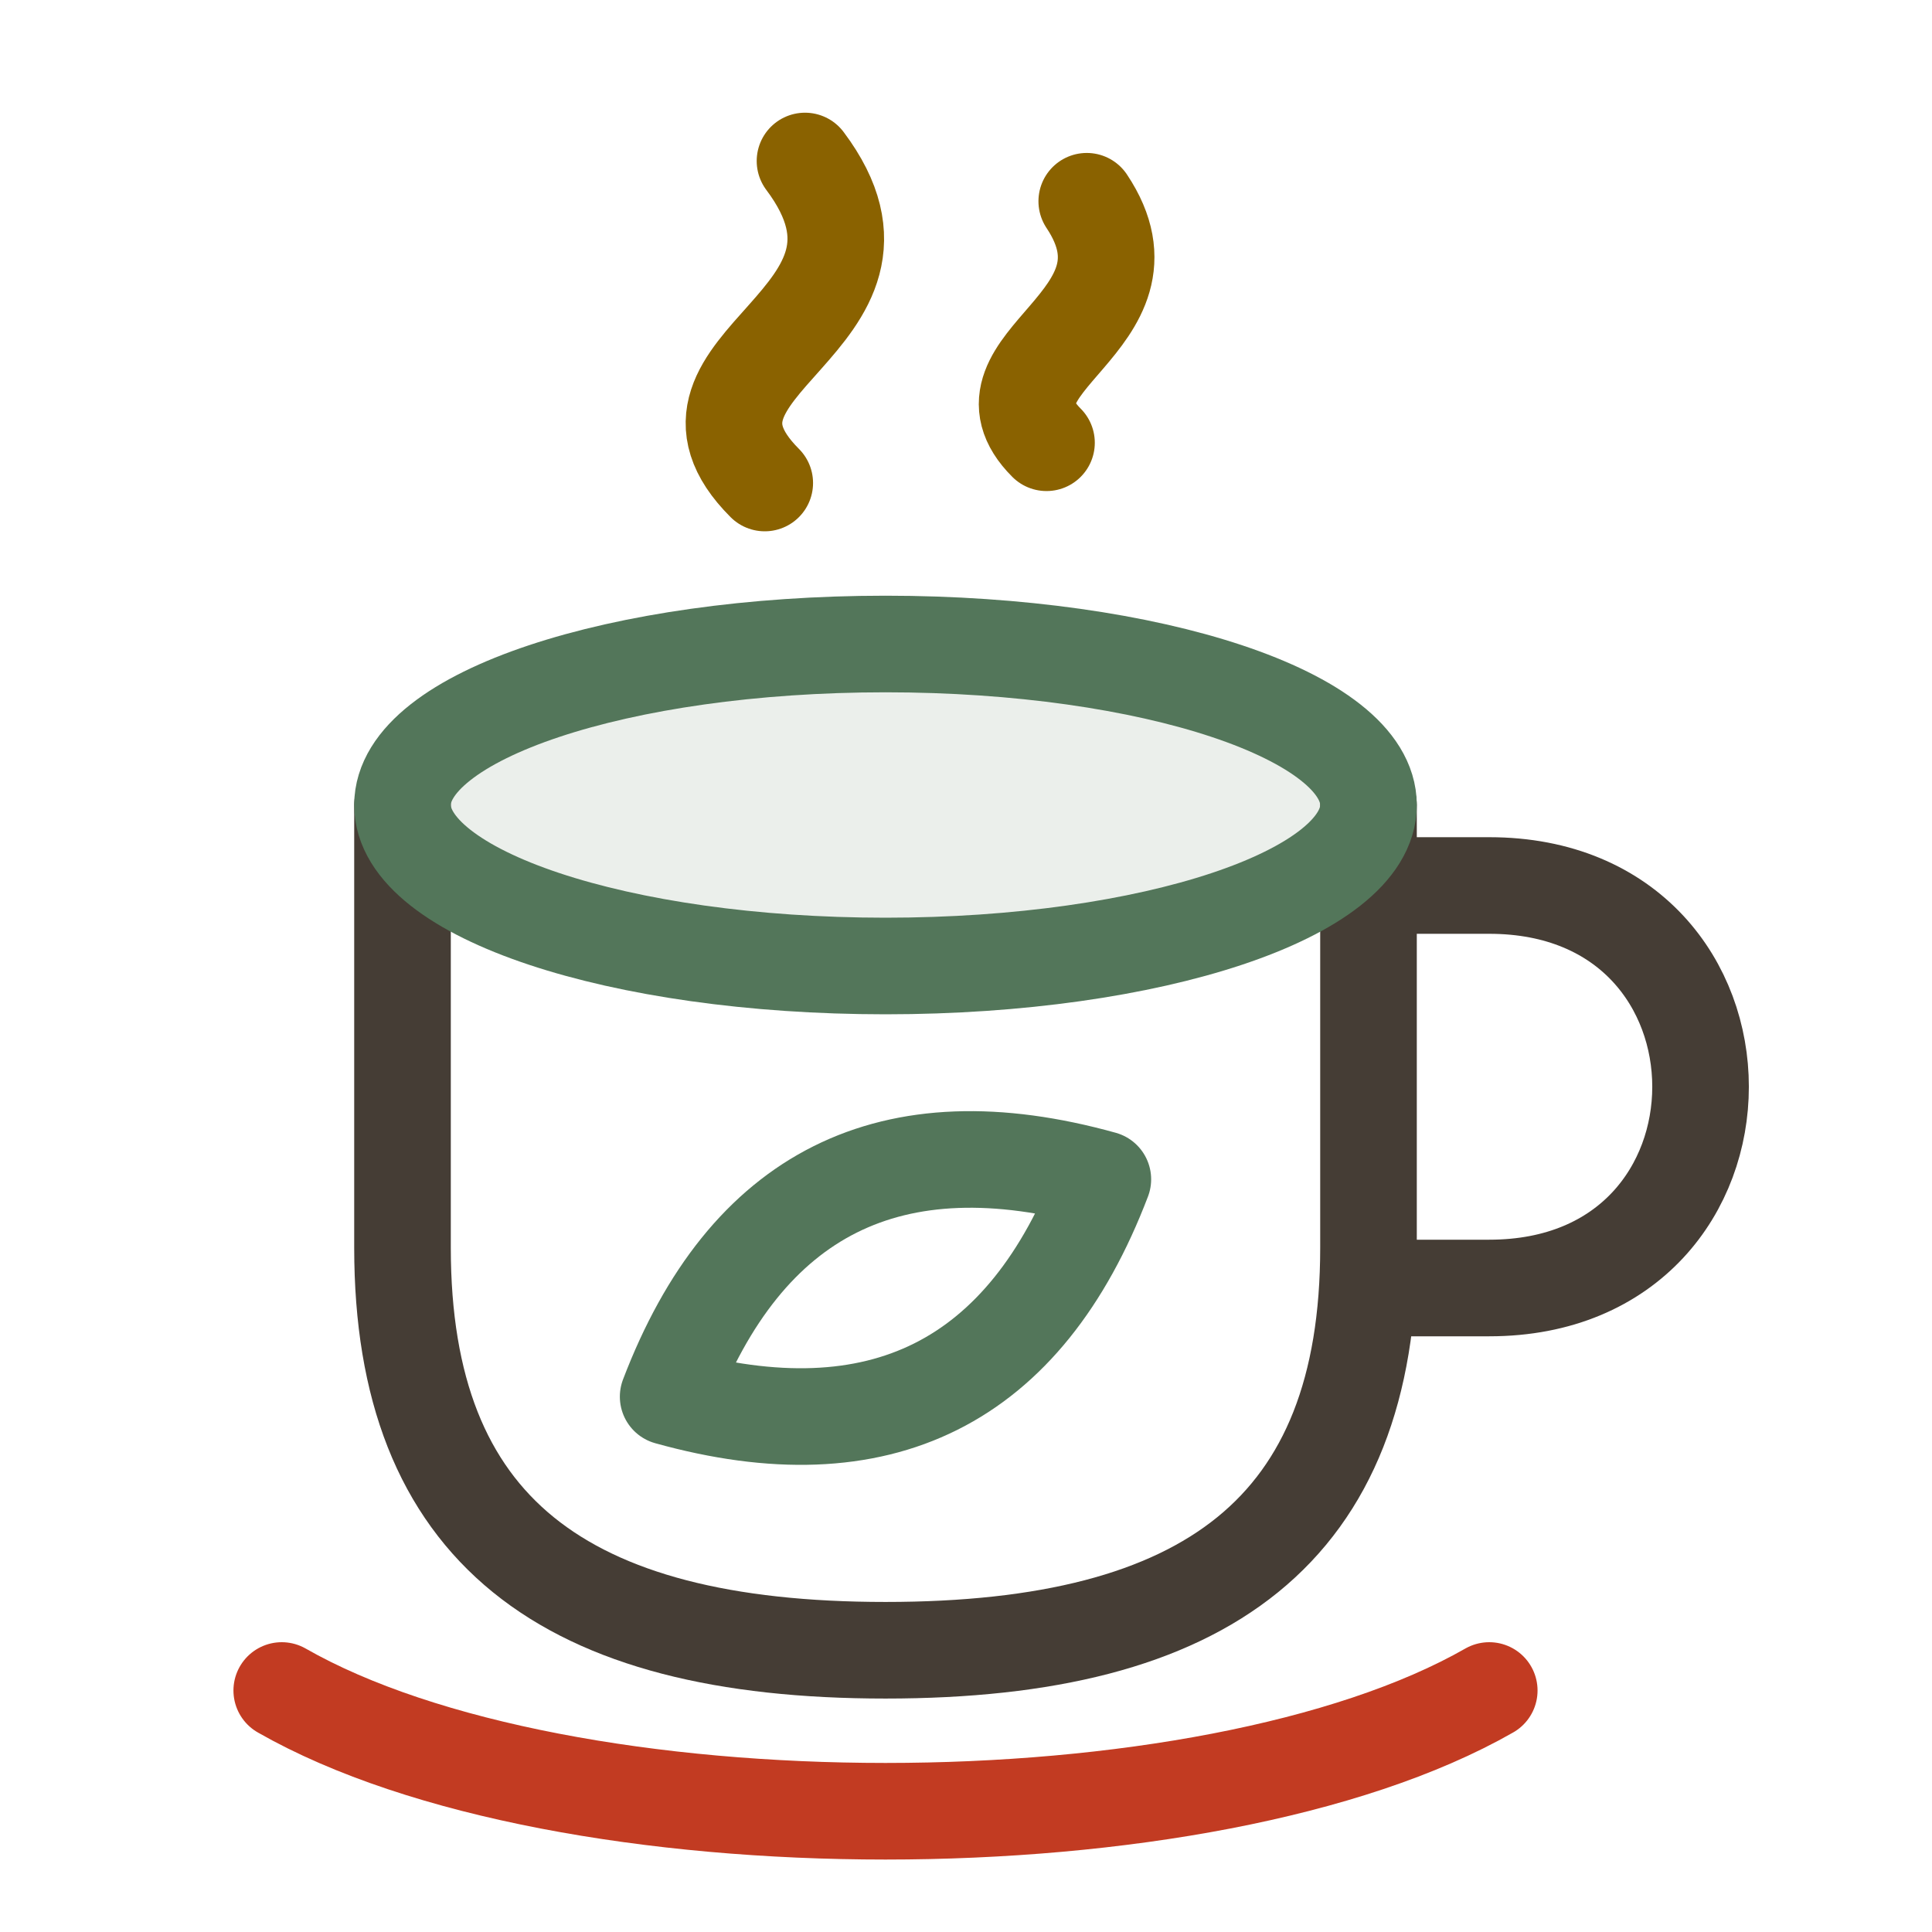
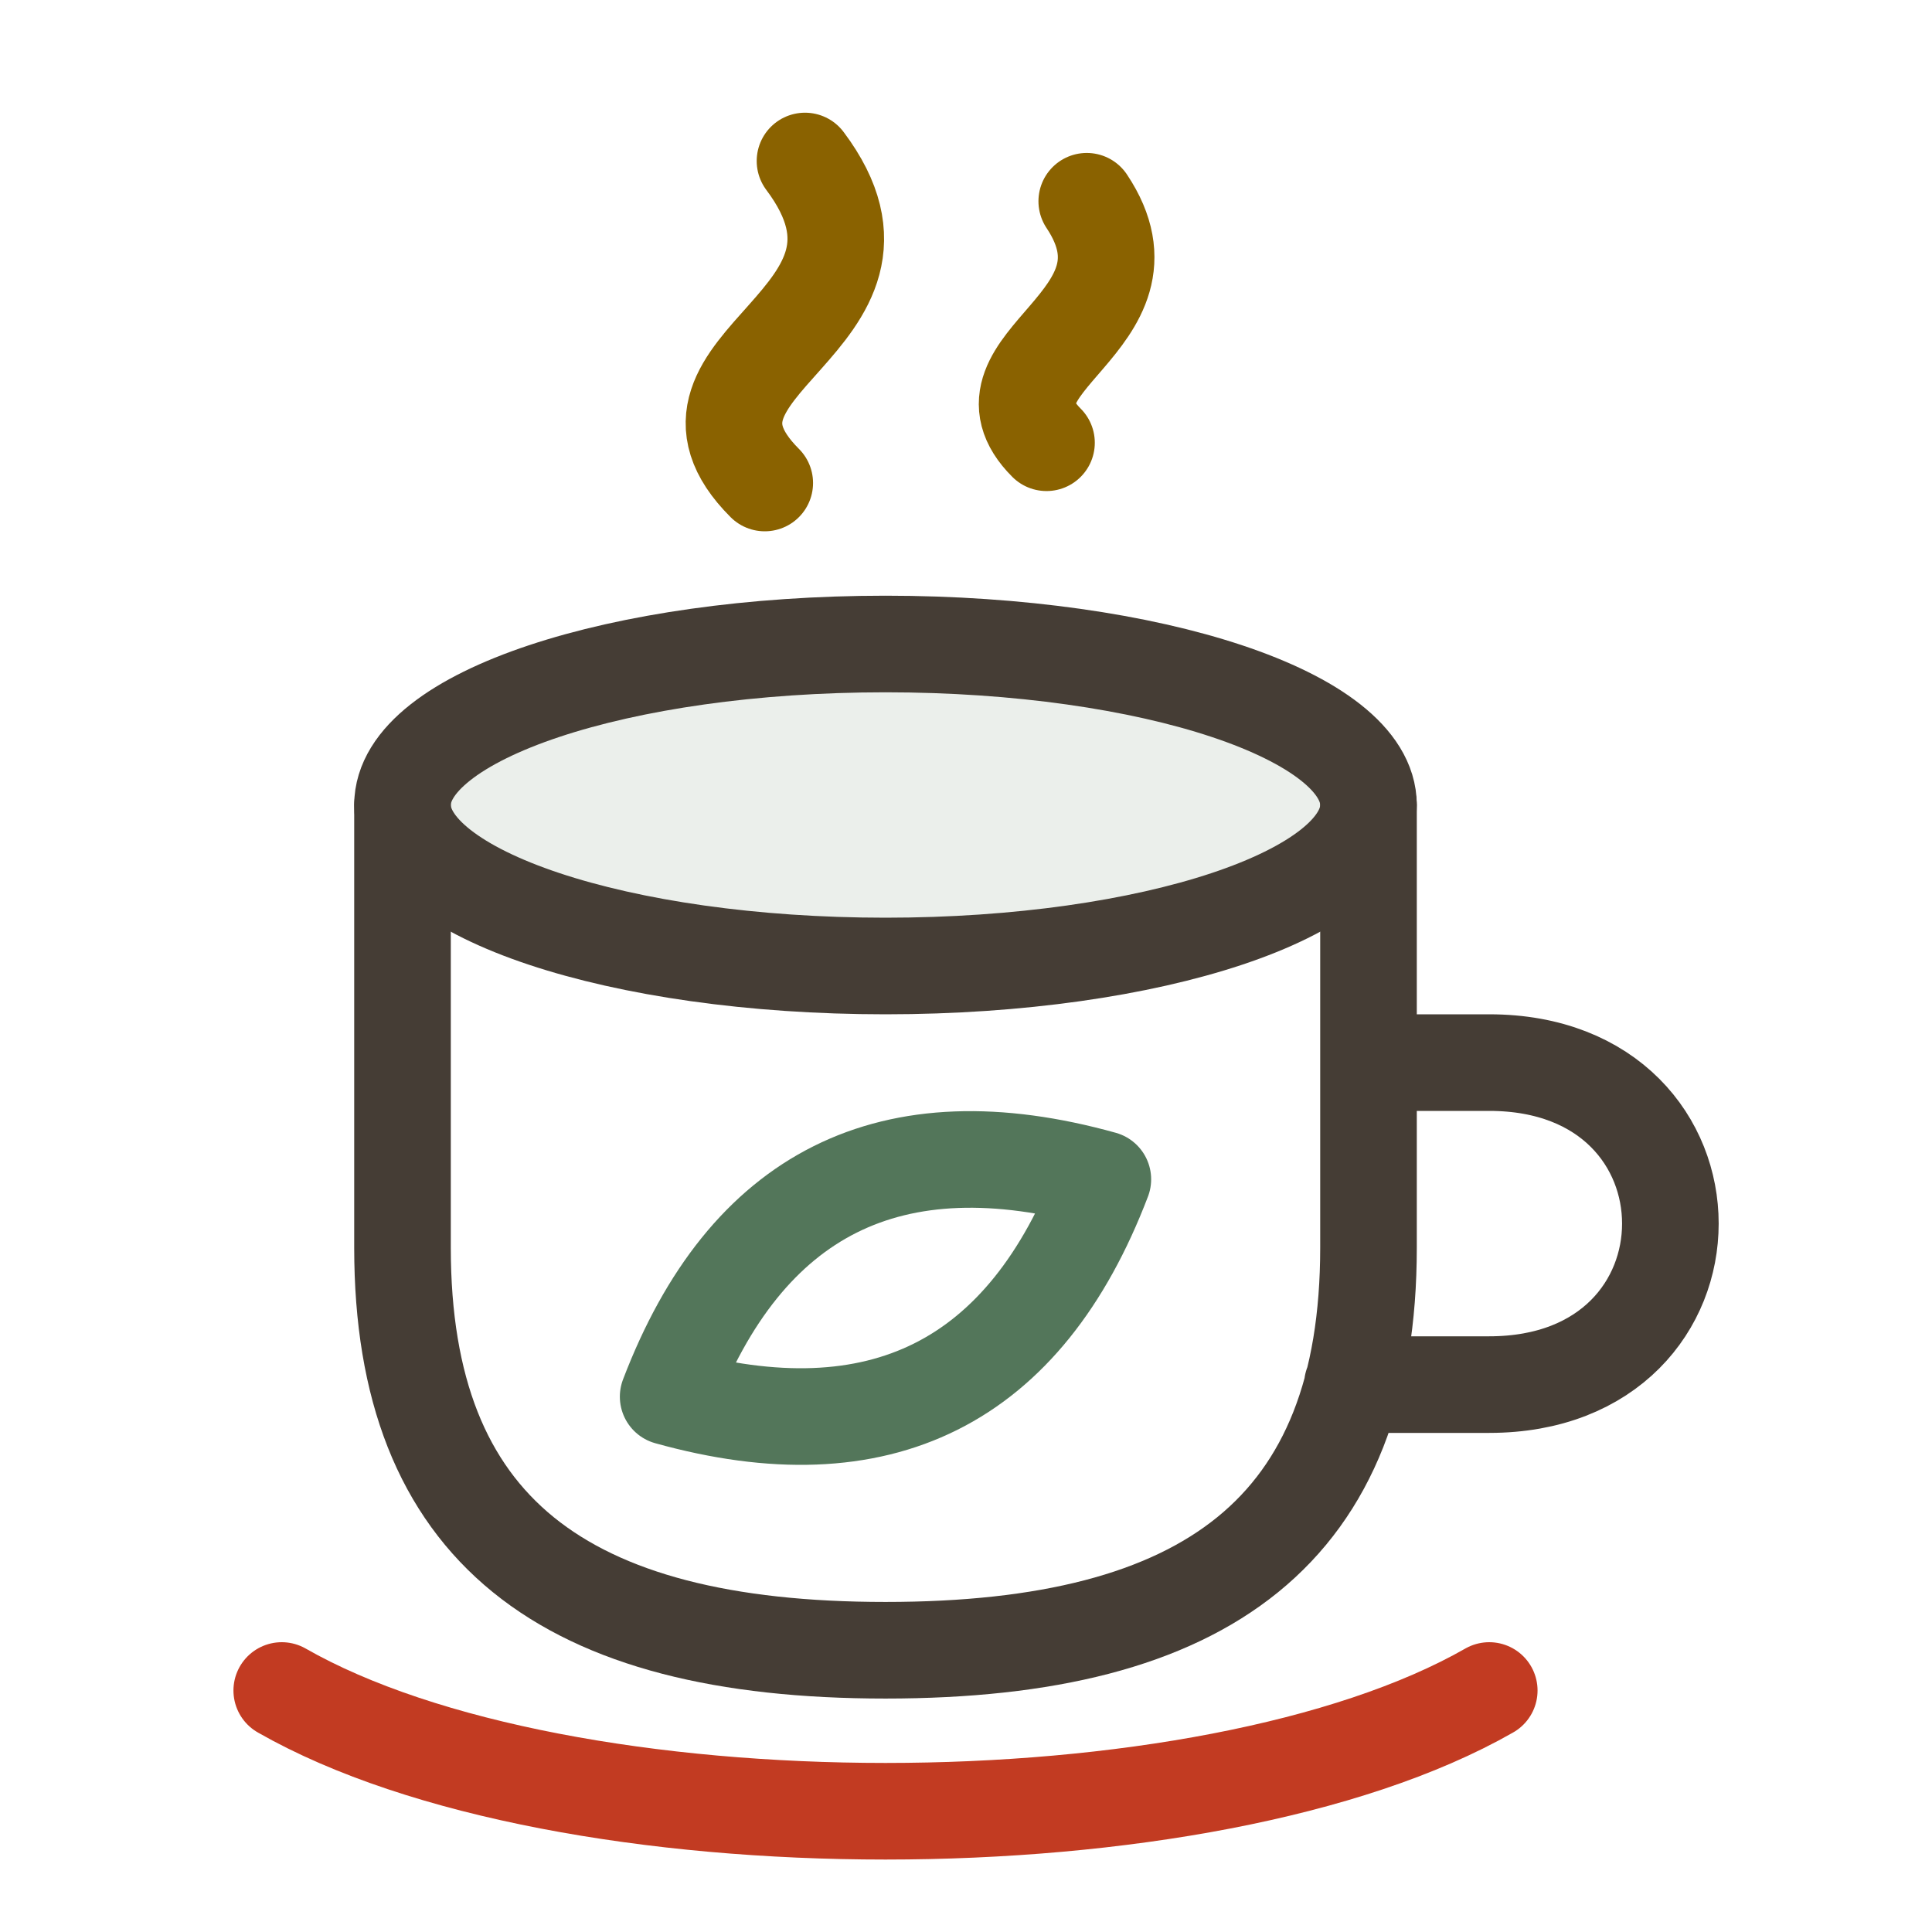
<svg xmlns="http://www.w3.org/2000/svg" viewBox="0 0 48 48" width="48" height="48" fill="none" stroke="#453D35" stroke-width="2.4" stroke-linecap="round" stroke-linejoin="round" data-category="饮食">
-   <path d="M10 20v11c0 7 4 10 12 10s12-3 12-10V20M34 22h3c7 0 7 10 0 10h-3" />
-   <ellipse cx="22" cy="20" rx="12" ry="4" fill="#53765A" fill-opacity=".12" stroke="#53765A" />
+   <path d="M10 20v11c0 7 4 10 12 10s12-3 12-10V20M34 26.4h3c6 0 6 8 0 8h-3.4" />
+   <ellipse cx="22" cy="20" rx="12" ry="4" fill="#53765A" fill-opacity=".12" />
  <path d="M7 42c7 4 23 4 30 0" stroke="#C23B22" />
  <path d="M19 12c-3-3 4-4 1-8M26 11c-2-2 3-3 1-6" stroke="#8A6200" />
  <path d="M16.6 34.7Q19.5 27.1 27.4 29.3Q24.5 36.9 16.6 34.7Z" stroke="#53765A" />
</svg>
